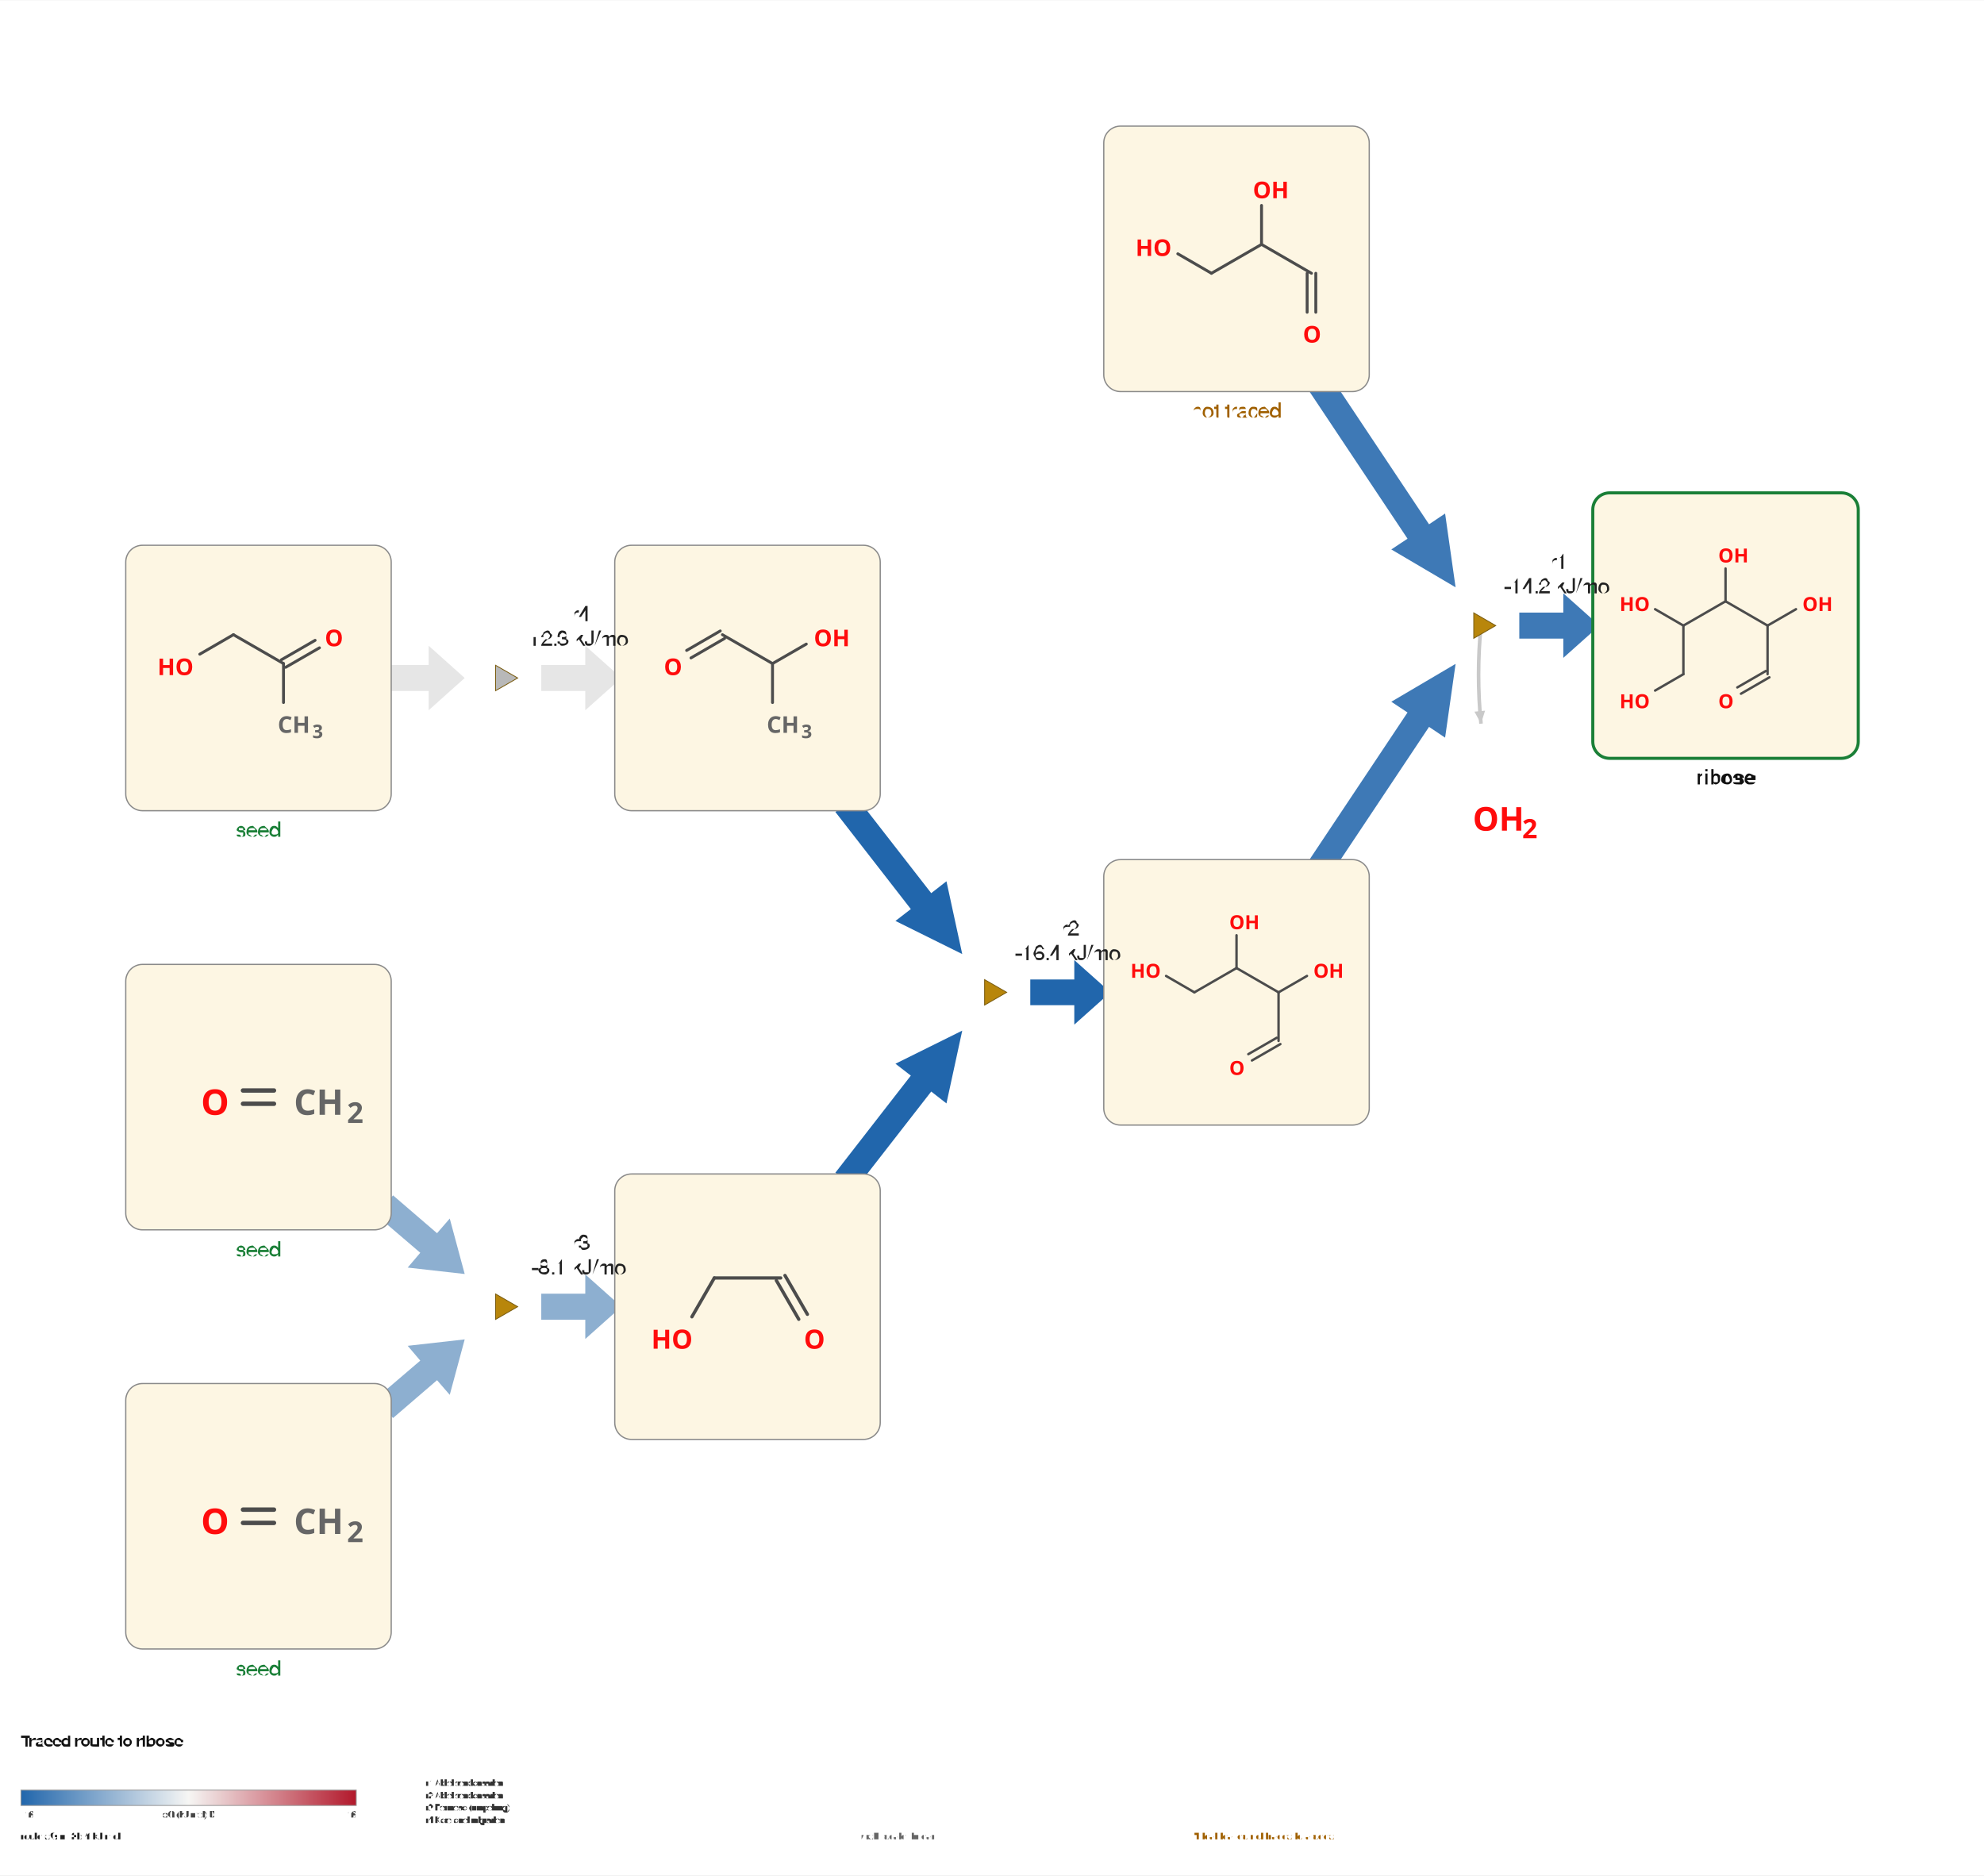
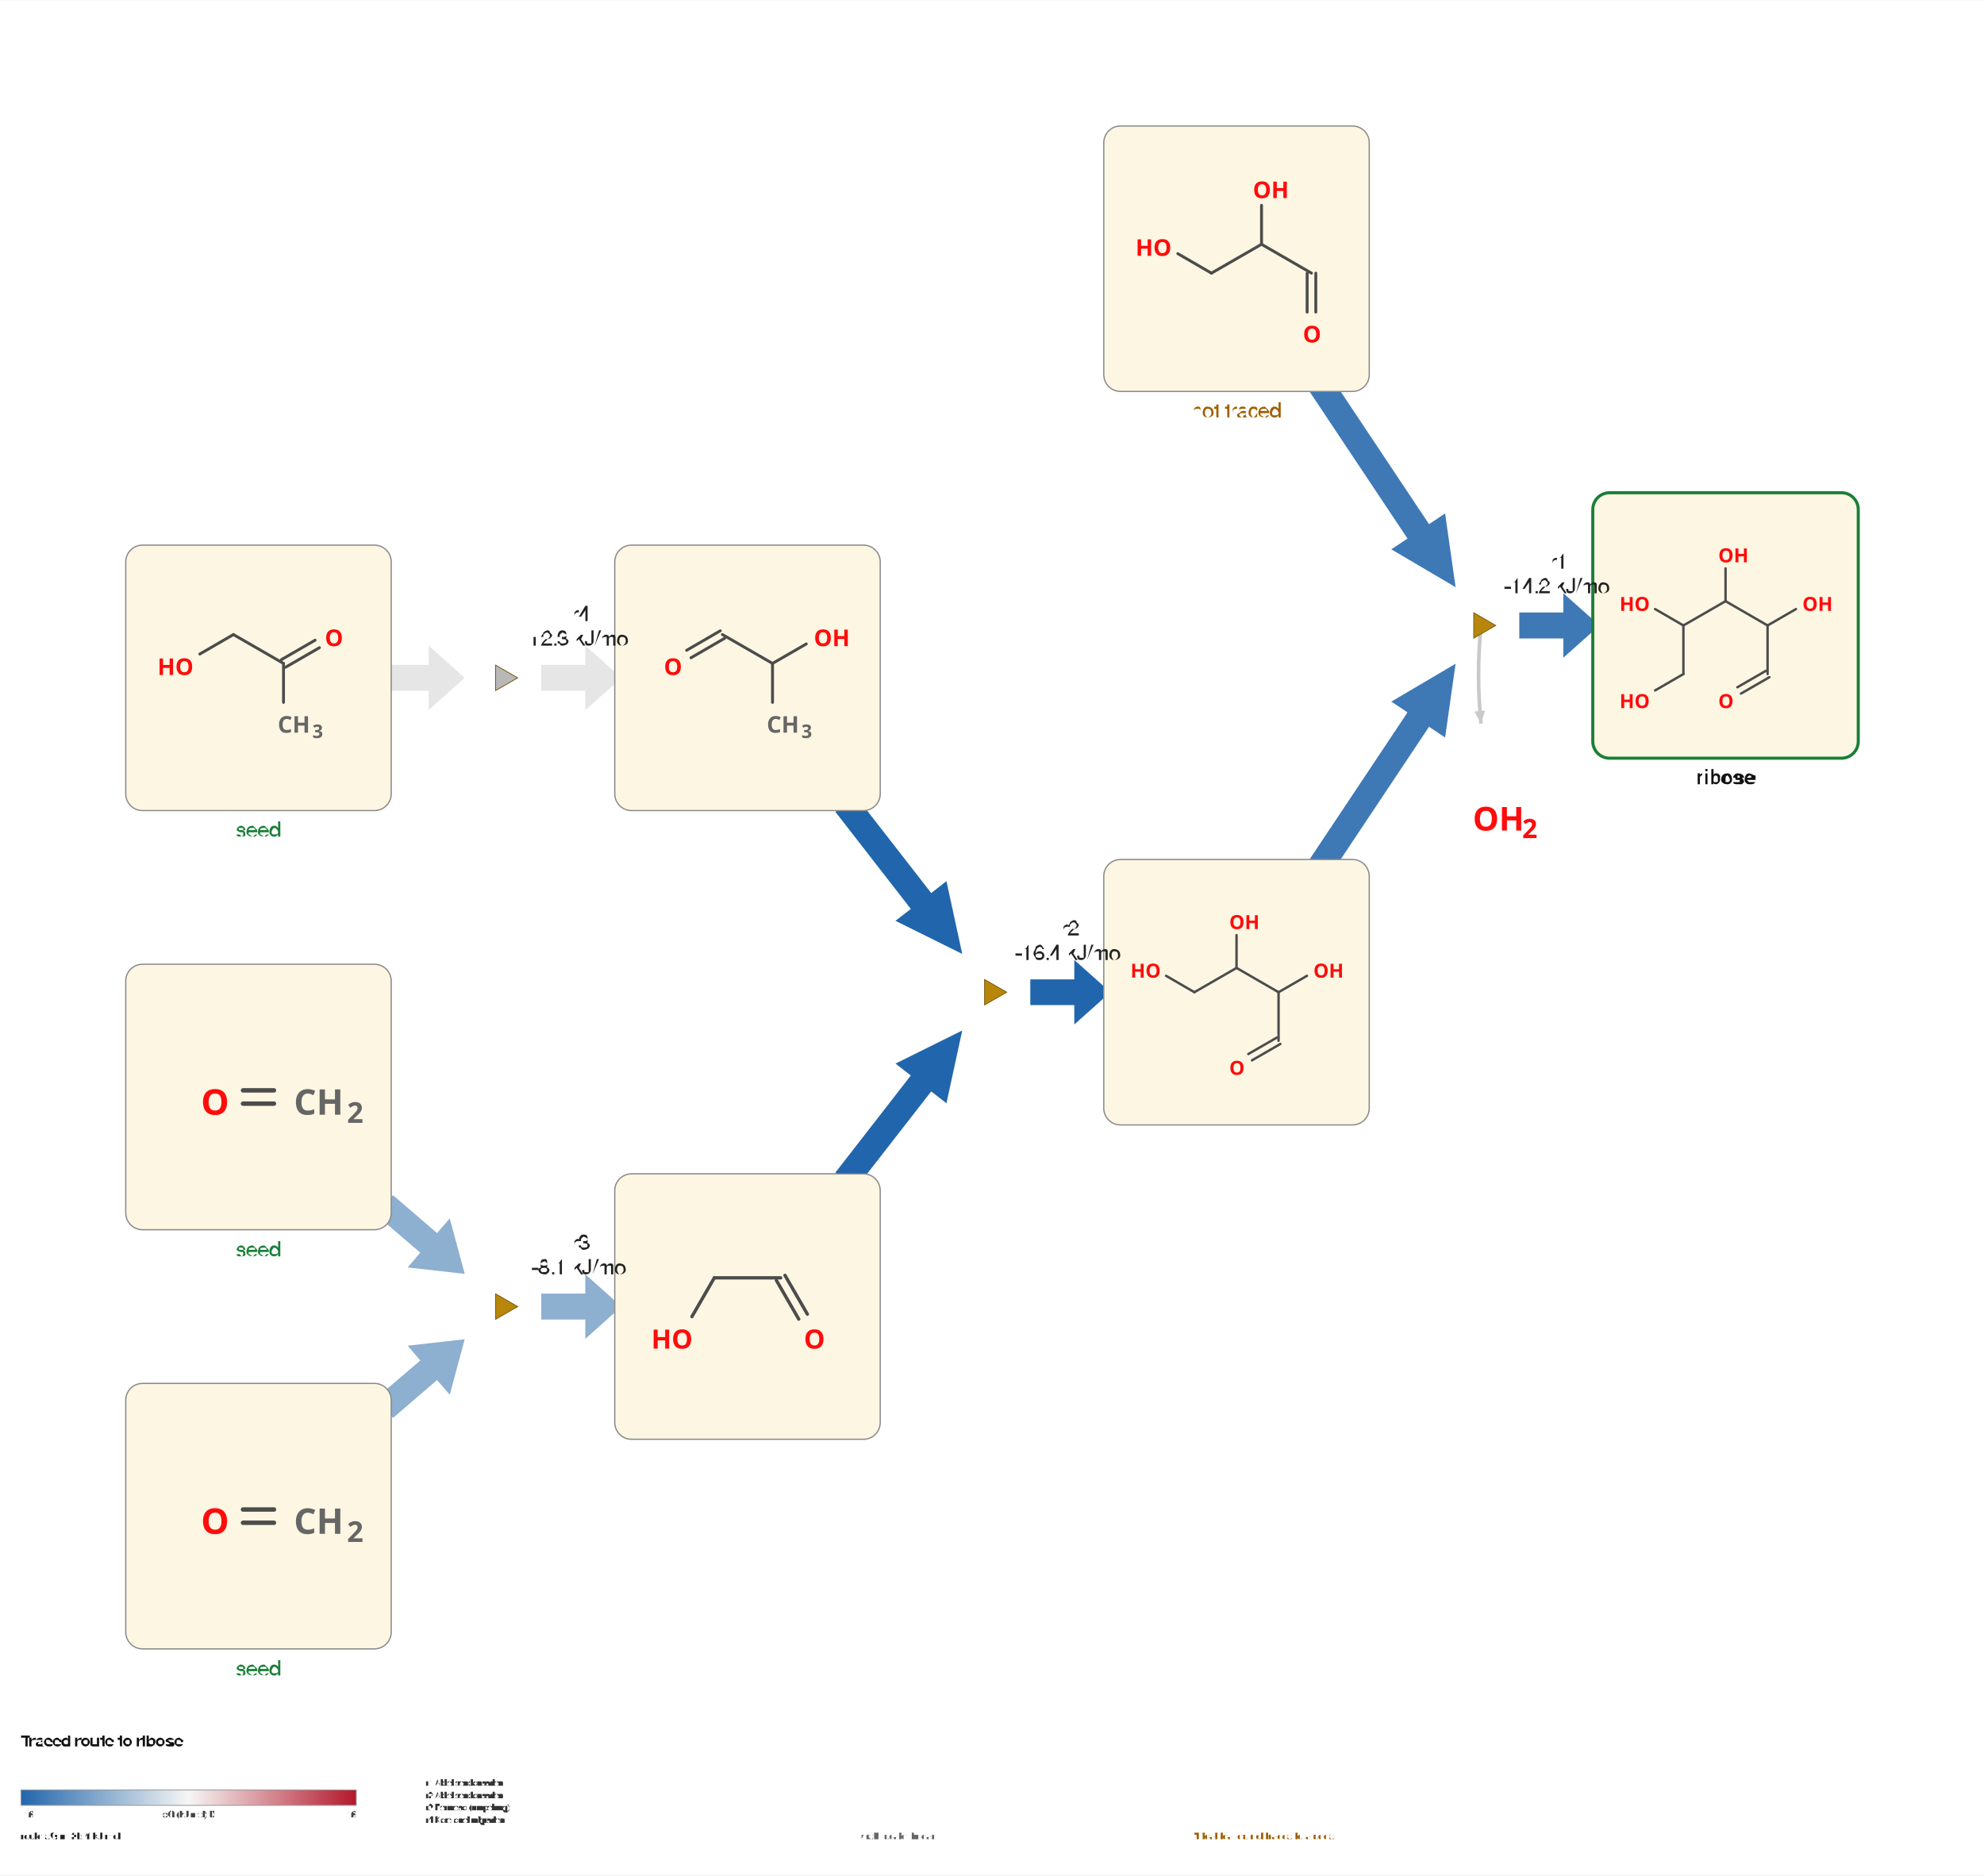
- <svg xmlns="http://www.w3.org/2000/svg" width="1100" height="1040" viewBox="0 0 1100.00 1039.58">
+ <svg xmlns="http://www.w3.org/2000/svg" width="1207" height="1141" viewBox="0 0 1207.00 1140.70">
  <rect width="100%" height="100%" fill="white" />
-   <g transform="scale(77.4648) translate(12.35,10.85)">
+   <g transform="scale(85) translate(12.35,10.85)">
    <text x="-12.2" y="1.65" font-family="Helvetica, Arial, sans-serif" font-size="0.11" text-anchor="start" fill="#111" font-weight="bold">Traced route to ribose</text>
    <defs>
      <linearGradient id="dgbar">
        <stop offset="0.00" stop-color="#2166ac" />
        <stop offset="0.10" stop-color="#4c83ba" />
        <stop offset="0.20" stop-color="#76a0c9" />
        <stop offset="0.30" stop-color="#a1bcd7" />
        <stop offset="0.40" stop-color="#cbd9e6" />
        <stop offset="0.50" stop-color="#f6f6f4" />
        <stop offset="0.60" stop-color="#e8cacc" />
        <stop offset="0.70" stop-color="#db9da4" />
        <stop offset="0.80" stop-color="#cd717b" />
        <stop offset="0.90" stop-color="#c04453" />
        <stop offset="1.00" stop-color="#b2182b" />
      </linearGradient>
    </defs>
    <rect x="-12.2" y="1.96" width="2.4" height="0.11" fill="url(#dgbar)" stroke="#999" stroke-width="0.006" />
    <text x="-12.2" y="2.16" font-family="Helvetica, Arial, sans-serif" font-size="0.062" text-anchor="start" fill="#444" font-weight="normal">-16</text>
    <text x="-11" y="2.16" font-family="Helvetica, Arial, sans-serif" font-size="0.062" text-anchor="middle" fill="#444" font-weight="normal">dG (kJ/mol)   0</text>
    <text x="-9.8" y="2.16" font-family="Helvetica, Arial, sans-serif" font-size="0.062" text-anchor="end" fill="#444" font-weight="normal">+16</text>
    <text x="-9.3" y="1.93" font-family="Helvetica, Arial, sans-serif" font-size="0.058" text-anchor="start" fill="#333" font-weight="normal">r1  Aldol condensation</text>
    <text x="-9.3" y="2.018" font-family="Helvetica, Arial, sans-serif" font-size="0.058" text-anchor="start" fill="#333" font-weight="normal">r2  Aldol condensation</text>
    <text x="-9.3" y="2.106" font-family="Helvetica, Arial, sans-serif" font-size="0.058" text-anchor="start" fill="#333" font-weight="normal">r3  Formose (umpolung)</text>
    <text x="-9.3" y="2.194" font-family="Helvetica, Arial, sans-serif" font-size="0.058" text-anchor="start" fill="#333" font-weight="normal">r4  Keto-enol migration</text>
    <text x="-12.2" y="2.31" font-family="Helvetica, Arial, sans-serif" font-size="0.068" text-anchor="start" fill="#222" font-weight="normal">route dG = -36.4 kJ/mol</text>
    <text x="-6.2" y="2.31" font-family="Helvetica, Arial, sans-serif" font-size="0.068" text-anchor="start" fill="#666" font-weight="normal">width scale: linear</text>
    <text x="-3.8" y="2.31" font-family="Helvetica, Arial, sans-serif" font-size="0.068" text-anchor="start" fill="#a06000" font-weight="normal">1 leaf/leaves not traced to a seed</text>
    <path d="M-2.821,-4.601 L-2.122,-5.65 L-2.007,-5.573 L-1.932,-6.101 L-2.392,-5.83 L-2.276,-5.753 L-2.975,-4.704 Z" fill="#3e79b6" opacity="1.0" />
    <path d="M-2.975,-8.046 L-2.276,-6.997 L-2.392,-6.92 L-1.932,-6.649 L-2.007,-7.177 L-2.122,-7.1 L-2.821,-8.149 Z" fill="#3e79b6" opacity="1.0" />
    <path d="M-1.476,-6.282 L-1.161,-6.282 L-1.161,-6.144 L-0.902,-6.375 L-1.161,-6.606 L-1.161,-6.468 L-1.476,-6.468 Z" fill="#3e79b6" opacity="1.0" />
    <path d="M-6.225,-2.346 L-5.685,-3.04 L-5.576,-2.955 L-5.463,-3.476 L-5.941,-3.239 L-5.831,-3.154 L-6.371,-2.459 Z" fill="#2166ac" opacity="1.0" />
    <path d="M-6.371,-5.041 L-5.831,-4.346 L-5.941,-4.261 L-5.463,-4.024 L-5.576,-4.545 L-5.685,-4.46 L-6.225,-5.154 Z" fill="#2166ac" opacity="1.0" />
    <path d="M-4.976,-3.658 L-4.661,-3.658 L-4.661,-3.519 L-4.402,-3.75 L-4.661,-3.981 L-4.661,-3.842 L-4.976,-3.842 Z" fill="#2166ac" opacity="1.0" />
    <path d="M-9.537,-0.703 L-9.222,-0.974 L-9.131,-0.869 L-9.024,-1.266 L-9.432,-1.22 L-9.342,-1.114 L-9.658,-0.844 Z" fill="#8dafd0" opacity="1.0" />
    <path d="M-9.658,-2.156 L-9.342,-1.886 L-9.432,-1.78 L-9.024,-1.734 L-9.131,-2.131 L-9.222,-2.026 L-9.537,-2.297 Z" fill="#8dafd0" opacity="1.0" />
    <path d="M-8.476,-1.407 L-8.161,-1.407 L-8.161,-1.269 L-7.902,-1.5 L-8.161,-1.731 L-8.161,-1.593 L-8.476,-1.593 Z" fill="#8dafd0" opacity="1.0" />
    <path d="M-9.598,-5.907 L-9.282,-5.907 L-9.282,-5.769 L-9.024,-6 L-9.282,-6.231 L-9.282,-6.093 L-9.598,-6.093 Z" fill="#b8b8b8" opacity="0.35" />
    <path d="M-8.476,-5.907 L-8.161,-5.907 L-8.161,-5.769 L-7.902,-6 L-8.161,-6.231 L-8.161,-6.093 L-8.476,-6.093 Z" fill="#b8b8b8" opacity="0.35" />
    <path d="M-1.75,-6.375 Q-1.785,-6.024 -1.75,-5.673" fill="none" stroke="#c9c9c9" stroke-width="0.026" />
    <path d="M-1.75,-5.673 L-1.797,-5.759 L-1.721,-5.766 Z" fill="#c9c9c9" />
    <svg x="-2.339" y="-5.614" width="1.178" height="1.178" viewBox="0 0 100 100" preserveAspectRatio="xMidYMid meet">
      <g transform="translate(0,0)">
        <svg width="100" height="100" x="0" y="0" viewBox="0 0 80 80" font-family="sans-serif" stroke="rgb(76,76,76)" stroke-width="2" stroke-linecap="round">
          <text x="36" y="48" fill="rgb(255,12,12)" stroke-width="0" font-weight="bold" font-size="16">OH</text>
          <text x="60" y="51.68" fill="rgb(255,12,12)" stroke-width="0" font-weight="bold" font-size="13">2</text>
        </svg>
      </g>
      <text font-size="18" fill="gray" font-family="sans-serif" x="10" y="20" />
    </svg>
    <rect x="-0.95" y="-7.325" width="1.9" height="1.9" rx="0.12" fill="#fdf6e3" fill-opacity="1.0" stroke="#1a7f37" stroke-width="0.022" />
    <svg x="-0.95" y="-7.325" width="1.9" height="1.9" viewBox="0 0 100 100" preserveAspectRatio="xMidYMid meet">
      <g transform="translate(0,0)">
        <svg width="100" height="100" x="0" y="0" viewBox="0 0 218.564 200" font-family="sans-serif" stroke="rgb(76,76,76)" stroke-width="2" stroke-linecap="round">
          <line x1="119.0" y1="150.9" x2="142.4" y2="137.4" opacity="1.0" stroke="rgb(76,76,76)" stroke-width="2.0" />
          <line x1="122.0" y1="156.1" x2="145.4" y2="142.6" opacity="1.0" stroke="rgb(76,76,76)" stroke-width="2.0" />
          <line x1="143.9" y1="140.0" x2="143.9" y2="100.0" opacity="1.0" stroke="rgb(76,76,76)" stroke-width="2.0" />
          <line x1="143.9" y1="100.0" x2="167.3" y2="86.5" opacity="1.0" stroke="rgb(76,76,76)" stroke-width="2.0" />
          <line x1="143.9" y1="100.0" x2="109.3" y2="80.0" opacity="1.0" stroke="rgb(76,76,76)" stroke-width="2.0" />
          <line x1="109.3" y1="80.0" x2="109.3" y2="53.0" opacity="1.0" stroke="rgb(76,76,76)" stroke-width="2.0" />
          <line x1="109.3" y1="80.0" x2="74.6" y2="100.0" opacity="1.0" stroke="rgb(76,76,76)" stroke-width="2.0" />
          <line x1="74.6" y1="100.0" x2="51.3" y2="86.5" opacity="1.0" stroke="rgb(76,76,76)" stroke-width="2.0" />
          <line x1="74.6" y1="100.0" x2="74.6" y2="140.0" opacity="1.0" stroke="rgb(76,76,76)" stroke-width="2.0" />
          <line x1="74.6" y1="140.0" x2="51.3" y2="153.5" opacity="1.0" stroke="rgb(76,76,76)" stroke-width="2.0" />
          <text x="103.282" y="168" fill="rgb(255,12,12)" stroke-width="0" font-weight="bold" font-size="16">O</text>
          <text x="172.564" y="88" fill="rgb(255,12,12)" stroke-width="0" font-weight="bold" font-size="16">OH</text>
          <text x="103.282" y="48" fill="rgb(255,12,12)" stroke-width="0" font-weight="bold" font-size="16">OH</text>
          <text x="22" y="88" fill="rgb(255,12,12)" stroke-width="0" font-weight="bold" font-size="16">HO</text>
          <text x="22" y="168" fill="rgb(255,12,12)" stroke-width="0" font-weight="bold" font-size="16">HO</text>
        </svg>
      </g>
      <text font-size="18" fill="gray" font-family="sans-serif" x="10" y="20" />
    </svg>
    <text x="0" y="-5.237" font-family="Helvetica, Arial, sans-serif" font-size="0.145" text-anchor="middle" fill="#111" font-weight="bold">ribose</text>
    <path d="M-1.645,-6.375 L-1.802,-6.466 L-1.802,-6.284 Z" fill="#b8860b" stroke="#7a5c10" stroke-width="0.006" />
    <text x="-1.189" y="-6.781" font-family="Helvetica, Arial, sans-serif" font-size="0.145" text-anchor="middle" fill="#222" font-weight="normal">r1</text>
    <text x="-1.189" y="-6.607" font-family="Helvetica, Arial, sans-serif" font-size="0.145" text-anchor="middle" fill="#222" font-weight="normal">-14.2 kJ/mol</text>
    <rect x="-4.45" y="-4.7" width="1.9" height="1.9" rx="0.12" fill="#fdf6e3" fill-opacity="1.0" stroke="#8a8a8a" stroke-width="0.009" />
    <svg x="-4.45" y="-4.7" width="1.9" height="1.9" viewBox="0 0 100 100" preserveAspectRatio="xMidYMid meet">
      <g transform="translate(0,0)">
        <svg width="100" height="100" x="0" y="0" viewBox="0 0 218.564 200" font-family="sans-serif" stroke="rgb(76,76,76)" stroke-width="2" stroke-linecap="round">
          <line x1="119.0" y1="150.9" x2="142.4" y2="137.4" opacity="1.0" stroke="rgb(76,76,76)" stroke-width="2.0" />
          <line x1="122.0" y1="156.1" x2="145.4" y2="142.6" opacity="1.0" stroke="rgb(76,76,76)" stroke-width="2.0" />
          <line x1="143.9" y1="140.0" x2="143.9" y2="100.0" opacity="1.0" stroke="rgb(76,76,76)" stroke-width="2.0" />
          <line x1="143.9" y1="100.0" x2="167.3" y2="86.5" opacity="1.0" stroke="rgb(76,76,76)" stroke-width="2.0" />
          <line x1="143.9" y1="100.0" x2="109.3" y2="80.0" opacity="1.0" stroke="rgb(76,76,76)" stroke-width="2.0" />
          <line x1="109.3" y1="80.0" x2="109.3" y2="53.0" opacity="1.0" stroke="rgb(76,76,76)" stroke-width="2.0" />
          <line x1="109.3" y1="80.0" x2="74.6" y2="100.0" opacity="1.0" stroke="rgb(76,76,76)" stroke-width="2.0" />
          <line x1="74.6" y1="100.0" x2="51.3" y2="86.5" opacity="1.0" stroke="rgb(76,76,76)" stroke-width="2.0" />
          <text x="103.282" y="168" fill="rgb(255,12,12)" stroke-width="0" font-weight="bold" font-size="16">O</text>
          <text x="172.564" y="88" fill="rgb(255,12,12)" stroke-width="0" font-weight="bold" font-size="16">OH</text>
          <text x="103.282" y="48" fill="rgb(255,12,12)" stroke-width="0" font-weight="bold" font-size="16">OH</text>
          <text x="22" y="88" fill="rgb(255,12,12)" stroke-width="0" font-weight="bold" font-size="16">HO</text>
        </svg>
      </g>
      <text font-size="18" fill="gray" font-family="sans-serif" x="10" y="20" />
    </svg>
    <path d="M-5.145,-3.75 L-5.303,-3.841 L-5.303,-3.659 Z" fill="#b8860b" stroke="#7a5c10" stroke-width="0.006" />
    <text x="-4.689" y="-4.156" font-family="Helvetica, Arial, sans-serif" font-size="0.145" text-anchor="middle" fill="#222" font-weight="normal">r2</text>
    <text x="-4.689" y="-3.982" font-family="Helvetica, Arial, sans-serif" font-size="0.145" text-anchor="middle" fill="#222" font-weight="normal">-16.4 kJ/mol</text>
    <rect x="-7.95" y="-2.45" width="1.9" height="1.9" rx="0.12" fill="#fdf6e3" fill-opacity="1.0" stroke="#8a8a8a" stroke-width="0.009" />
    <svg x="-7.95" y="-2.45" width="1.9" height="1.9" viewBox="0 0 100 100" preserveAspectRatio="xMidYMid meet">
      <g transform="translate(0,0)">
        <svg width="100" height="100" x="0" y="0" viewBox="0 0 160 114.641" font-family="sans-serif" stroke="rgb(76,76,76)" stroke-width="2" stroke-linecap="round">
          <line x1="110.9" y1="64.9" x2="97.4" y2="41.5" opacity="1.0" stroke="rgb(76,76,76)" stroke-width="2.0" />
          <line x1="116.1" y1="61.9" x2="102.6" y2="38.5" opacity="1.0" stroke="rgb(76,76,76)" stroke-width="2.0" />
          <line x1="100.0" y1="40.0" x2="60.0" y2="40.0" opacity="1.0" stroke="rgb(76,76,76)" stroke-width="2.0" />
          <line x1="60.0" y1="40.0" x2="46.5" y2="63.4" opacity="1.0" stroke="rgb(76,76,76)" stroke-width="2.0" />
          <text x="114" y="82.641" fill="rgb(255,12,12)" stroke-width="0" font-weight="bold" font-size="16">O</text>
          <text x="22" y="82.641" fill="rgb(255,12,12)" stroke-width="0" font-weight="bold" font-size="16">HO</text>
        </svg>
      </g>
      <text font-size="18" fill="gray" font-family="sans-serif" x="10" y="20" />
    </svg>
    <path d="M-8.645,-1.5 L-8.803,-1.591 L-8.803,-1.409 Z" fill="#b8860b" stroke="#7a5c10" stroke-width="0.006" />
    <text x="-8.19" y="-1.906" font-family="Helvetica, Arial, sans-serif" font-size="0.145" text-anchor="middle" fill="#222" font-weight="normal">r3</text>
    <text x="-8.19" y="-1.732" font-family="Helvetica, Arial, sans-serif" font-size="0.145" text-anchor="middle" fill="#222" font-weight="normal">-8.1 kJ/mol</text>
    <rect x="-11.45" y="-0.95" width="1.9" height="1.9" rx="0.12" fill="#fdf6e3" fill-opacity="1.0" stroke="#8a8a8a" stroke-width="0.009" />
    <svg x="-11.45" y="-0.95" width="1.9" height="1.9" viewBox="0 0 100 100" preserveAspectRatio="xMidYMid meet">
      <g transform="translate(0,0)">
        <svg width="100" height="100" x="0" y="0" viewBox="0 0 120 80" font-family="sans-serif" stroke="rgb(76,76,76)" stroke-width="2" stroke-linecap="round">
          <line x1="67.0" y1="43.0" x2="53.0" y2="43.0" opacity="1.0" stroke="rgb(76,76,76)" stroke-width="2.0" />
          <line x1="67.0" y1="37.0" x2="53.0" y2="37.0" opacity="1.0" stroke="rgb(76,76,76)" stroke-width="2.0" />
          <text x="76" y="48" fill="rgb(102,102,102)" stroke-width="0" font-weight="bold" font-size="16">CH</text>
          <text x="100" y="51.68" fill="rgb(102,102,102)" stroke-width="0" font-weight="bold" font-size="13">2</text>
          <text x="34" y="48" fill="rgb(255,12,12)" stroke-width="0" font-weight="bold" font-size="16">O</text>
        </svg>
      </g>
      <text font-size="18" fill="gray" font-family="sans-serif" x="10" y="20" />
    </svg>
    <text x="-10.5" y="1.139" font-family="Helvetica, Arial, sans-serif" font-size="0.145" text-anchor="middle" fill="#1a7f37" font-weight="normal">seed</text>
    <rect x="-11.45" y="-3.95" width="1.9" height="1.9" rx="0.12" fill="#fdf6e3" fill-opacity="1.0" stroke="#8a8a8a" stroke-width="0.009" />
    <svg x="-11.45" y="-3.95" width="1.9" height="1.9" viewBox="0 0 100 100" preserveAspectRatio="xMidYMid meet">
      <g transform="translate(0,0)">
        <svg width="100" height="100" x="0" y="0" viewBox="0 0 120 80" font-family="sans-serif" stroke="rgb(76,76,76)" stroke-width="2" stroke-linecap="round">
          <line x1="67.0" y1="43.0" x2="53.0" y2="43.0" opacity="1.0" stroke="rgb(76,76,76)" stroke-width="2.0" />
          <line x1="67.0" y1="37.0" x2="53.0" y2="37.0" opacity="1.0" stroke="rgb(76,76,76)" stroke-width="2.0" />
          <text x="76" y="48" fill="rgb(102,102,102)" stroke-width="0" font-weight="bold" font-size="16">CH</text>
          <text x="100" y="51.68" fill="rgb(102,102,102)" stroke-width="0" font-weight="bold" font-size="13">2</text>
          <text x="34" y="48" fill="rgb(255,12,12)" stroke-width="0" font-weight="bold" font-size="16">O</text>
        </svg>
      </g>
      <text font-size="18" fill="gray" font-family="sans-serif" x="10" y="20" />
    </svg>
    <text x="-10.5" y="-1.861" font-family="Helvetica, Arial, sans-serif" font-size="0.145" text-anchor="middle" fill="#1a7f37" font-weight="normal">seed</text>
    <rect x="-7.95" y="-6.95" width="1.9" height="1.9" rx="0.12" fill="#fdf6e3" fill-opacity="1.0" stroke="#8a8a8a" stroke-width="0.009" />
    <svg x="-7.95" y="-6.95" width="1.9" height="1.9" viewBox="0 0 100 100" preserveAspectRatio="xMidYMid meet">
      <g transform="translate(0,0)">
        <svg width="100" height="100" x="0" y="0" viewBox="0 0 183.923 140" font-family="sans-serif" stroke="rgb(76,76,76)" stroke-width="2" stroke-linecap="round">
          <line x1="109.3" y1="87.0" x2="109.3" y2="60.0" opacity="1.0" stroke="rgb(76,76,76)" stroke-width="2.0" />
          <line x1="109.3" y1="60.0" x2="132.7" y2="46.5" opacity="1.0" stroke="rgb(76,76,76)" stroke-width="2.0" />
          <line x1="109.3" y1="60.0" x2="74.6" y2="40.0" opacity="1.0" stroke="rgb(76,76,76)" stroke-width="2.0" />
          <line x1="76.1" y1="42.6" x2="52.8" y2="56.1" opacity="1.0" stroke="rgb(76,76,76)" stroke-width="2.0" />
          <line x1="73.1" y1="37.4" x2="49.8" y2="50.9" opacity="1.0" stroke="rgb(76,76,76)" stroke-width="2.0" />
          <text x="105.282" y="108" fill="rgb(102,102,102)" stroke-width="0" font-weight="bold" font-size="16">CH</text>
          <text x="129.282" y="111.68" fill="rgb(102,102,102)" stroke-width="0" font-weight="bold" font-size="13">3</text>
          <text x="137.923" y="48" fill="rgb(255,12,12)" stroke-width="0" font-weight="bold" font-size="16">OH</text>
          <text x="34" y="68" fill="rgb(255,12,12)" stroke-width="0" font-weight="bold" font-size="16">O</text>
        </svg>
      </g>
      <text font-size="18" fill="gray" font-family="sans-serif" x="10" y="20" />
    </svg>
    <path d="M-8.645,-6 L-8.803,-6.091 L-8.803,-5.909 Z" fill="#b8b8b8" stroke="#7a5c10" stroke-width="0.006" />
    <text x="-8.19" y="-6.406" font-family="Helvetica, Arial, sans-serif" font-size="0.145" text-anchor="middle" fill="#222" font-weight="normal">r4</text>
    <text x="-8.19" y="-6.232" font-family="Helvetica, Arial, sans-serif" font-size="0.145" text-anchor="middle" fill="#222" font-weight="normal">+2.3 kJ/mol</text>
    <rect x="-11.45" y="-6.95" width="1.9" height="1.9" rx="0.12" fill="#fdf6e3" fill-opacity="1.0" stroke="#8a8a8a" stroke-width="0.009" />
    <svg x="-11.45" y="-6.95" width="1.9" height="1.9" viewBox="0 0 100 100" preserveAspectRatio="xMidYMid meet">
      <g transform="translate(0,0)">
        <svg width="100" height="100" x="0" y="0" viewBox="0 0 183.923 140" font-family="sans-serif" stroke="rgb(76,76,76)" stroke-width="2" stroke-linecap="round">
          <line x1="109.3" y1="87.0" x2="109.3" y2="60.0" opacity="1.0" stroke="rgb(76,76,76)" stroke-width="2.0" />
          <line x1="107.8" y1="57.4" x2="131.2" y2="43.9" opacity="1.0" stroke="rgb(76,76,76)" stroke-width="2.0" />
          <line x1="110.8" y1="62.6" x2="134.2" y2="49.1" opacity="1.0" stroke="rgb(76,76,76)" stroke-width="2.0" />
          <line x1="109.3" y1="60.0" x2="74.6" y2="40.0" opacity="1.0" stroke="rgb(76,76,76)" stroke-width="2.0" />
          <line x1="74.6" y1="40.0" x2="51.3" y2="53.5" opacity="1.0" stroke="rgb(76,76,76)" stroke-width="2.0" />
          <text x="105.282" y="108" fill="rgb(102,102,102)" stroke-width="0" font-weight="bold" font-size="16">CH</text>
          <text x="129.282" y="111.68" fill="rgb(102,102,102)" stroke-width="0" font-weight="bold" font-size="13">3</text>
          <text x="137.923" y="48" fill="rgb(255,12,12)" stroke-width="0" font-weight="bold" font-size="16">O</text>
          <text x="22" y="68" fill="rgb(255,12,12)" stroke-width="0" font-weight="bold" font-size="16">HO</text>
        </svg>
      </g>
      <text font-size="18" fill="gray" font-family="sans-serif" x="10" y="20" />
    </svg>
    <text x="-10.5" y="-4.862" font-family="Helvetica, Arial, sans-serif" font-size="0.145" text-anchor="middle" fill="#1a7f37" font-weight="normal">seed</text>
    <rect x="-4.45" y="-9.95" width="1.9" height="1.9" rx="0.12" fill="#fdf6e3" fill-opacity="1.0" stroke="#8a8a8a" stroke-width="0.009" />
    <svg x="-4.45" y="-9.95" width="1.9" height="1.9" viewBox="0 0 100 100" preserveAspectRatio="xMidYMid meet">
      <g transform="translate(0,0)">
        <svg width="100" height="100" x="0" y="0" viewBox="0 0 183.923 180" font-family="sans-serif" stroke="rgb(76,76,76)" stroke-width="2" stroke-linecap="round">
          <line x1="140.9" y1="127.0" x2="140.9" y2="100.0" opacity="1.0" stroke="rgb(76,76,76)" stroke-width="2.0" />
          <line x1="146.9" y1="127.0" x2="146.9" y2="100.0" opacity="1.0" stroke="rgb(76,76,76)" stroke-width="2.0" />
          <line x1="143.9" y1="100.0" x2="109.3" y2="80.0" opacity="1.0" stroke="rgb(76,76,76)" stroke-width="2.0" />
          <line x1="109.3" y1="80.0" x2="109.3" y2="53.0" opacity="1.0" stroke="rgb(76,76,76)" stroke-width="2.0" />
          <line x1="109.3" y1="80.0" x2="74.6" y2="100.0" opacity="1.0" stroke="rgb(76,76,76)" stroke-width="2.0" />
          <line x1="74.6" y1="100.0" x2="51.3" y2="86.5" opacity="1.0" stroke="rgb(76,76,76)" stroke-width="2.0" />
          <text x="137.923" y="148" fill="rgb(255,12,12)" stroke-width="0" font-weight="bold" font-size="16">O</text>
          <text x="103.282" y="48" fill="rgb(255,12,12)" stroke-width="0" font-weight="bold" font-size="16">OH</text>
          <text x="22" y="88" fill="rgb(255,12,12)" stroke-width="0" font-weight="bold" font-size="16">HO</text>
        </svg>
      </g>
      <text font-size="18" fill="gray" font-family="sans-serif" x="10" y="20" />
    </svg>
    <text x="-3.5" y="-7.862" font-family="Helvetica, Arial, sans-serif" font-size="0.145" text-anchor="middle" fill="#a06000" font-weight="normal">not traced</text>
  </g>
</svg>
